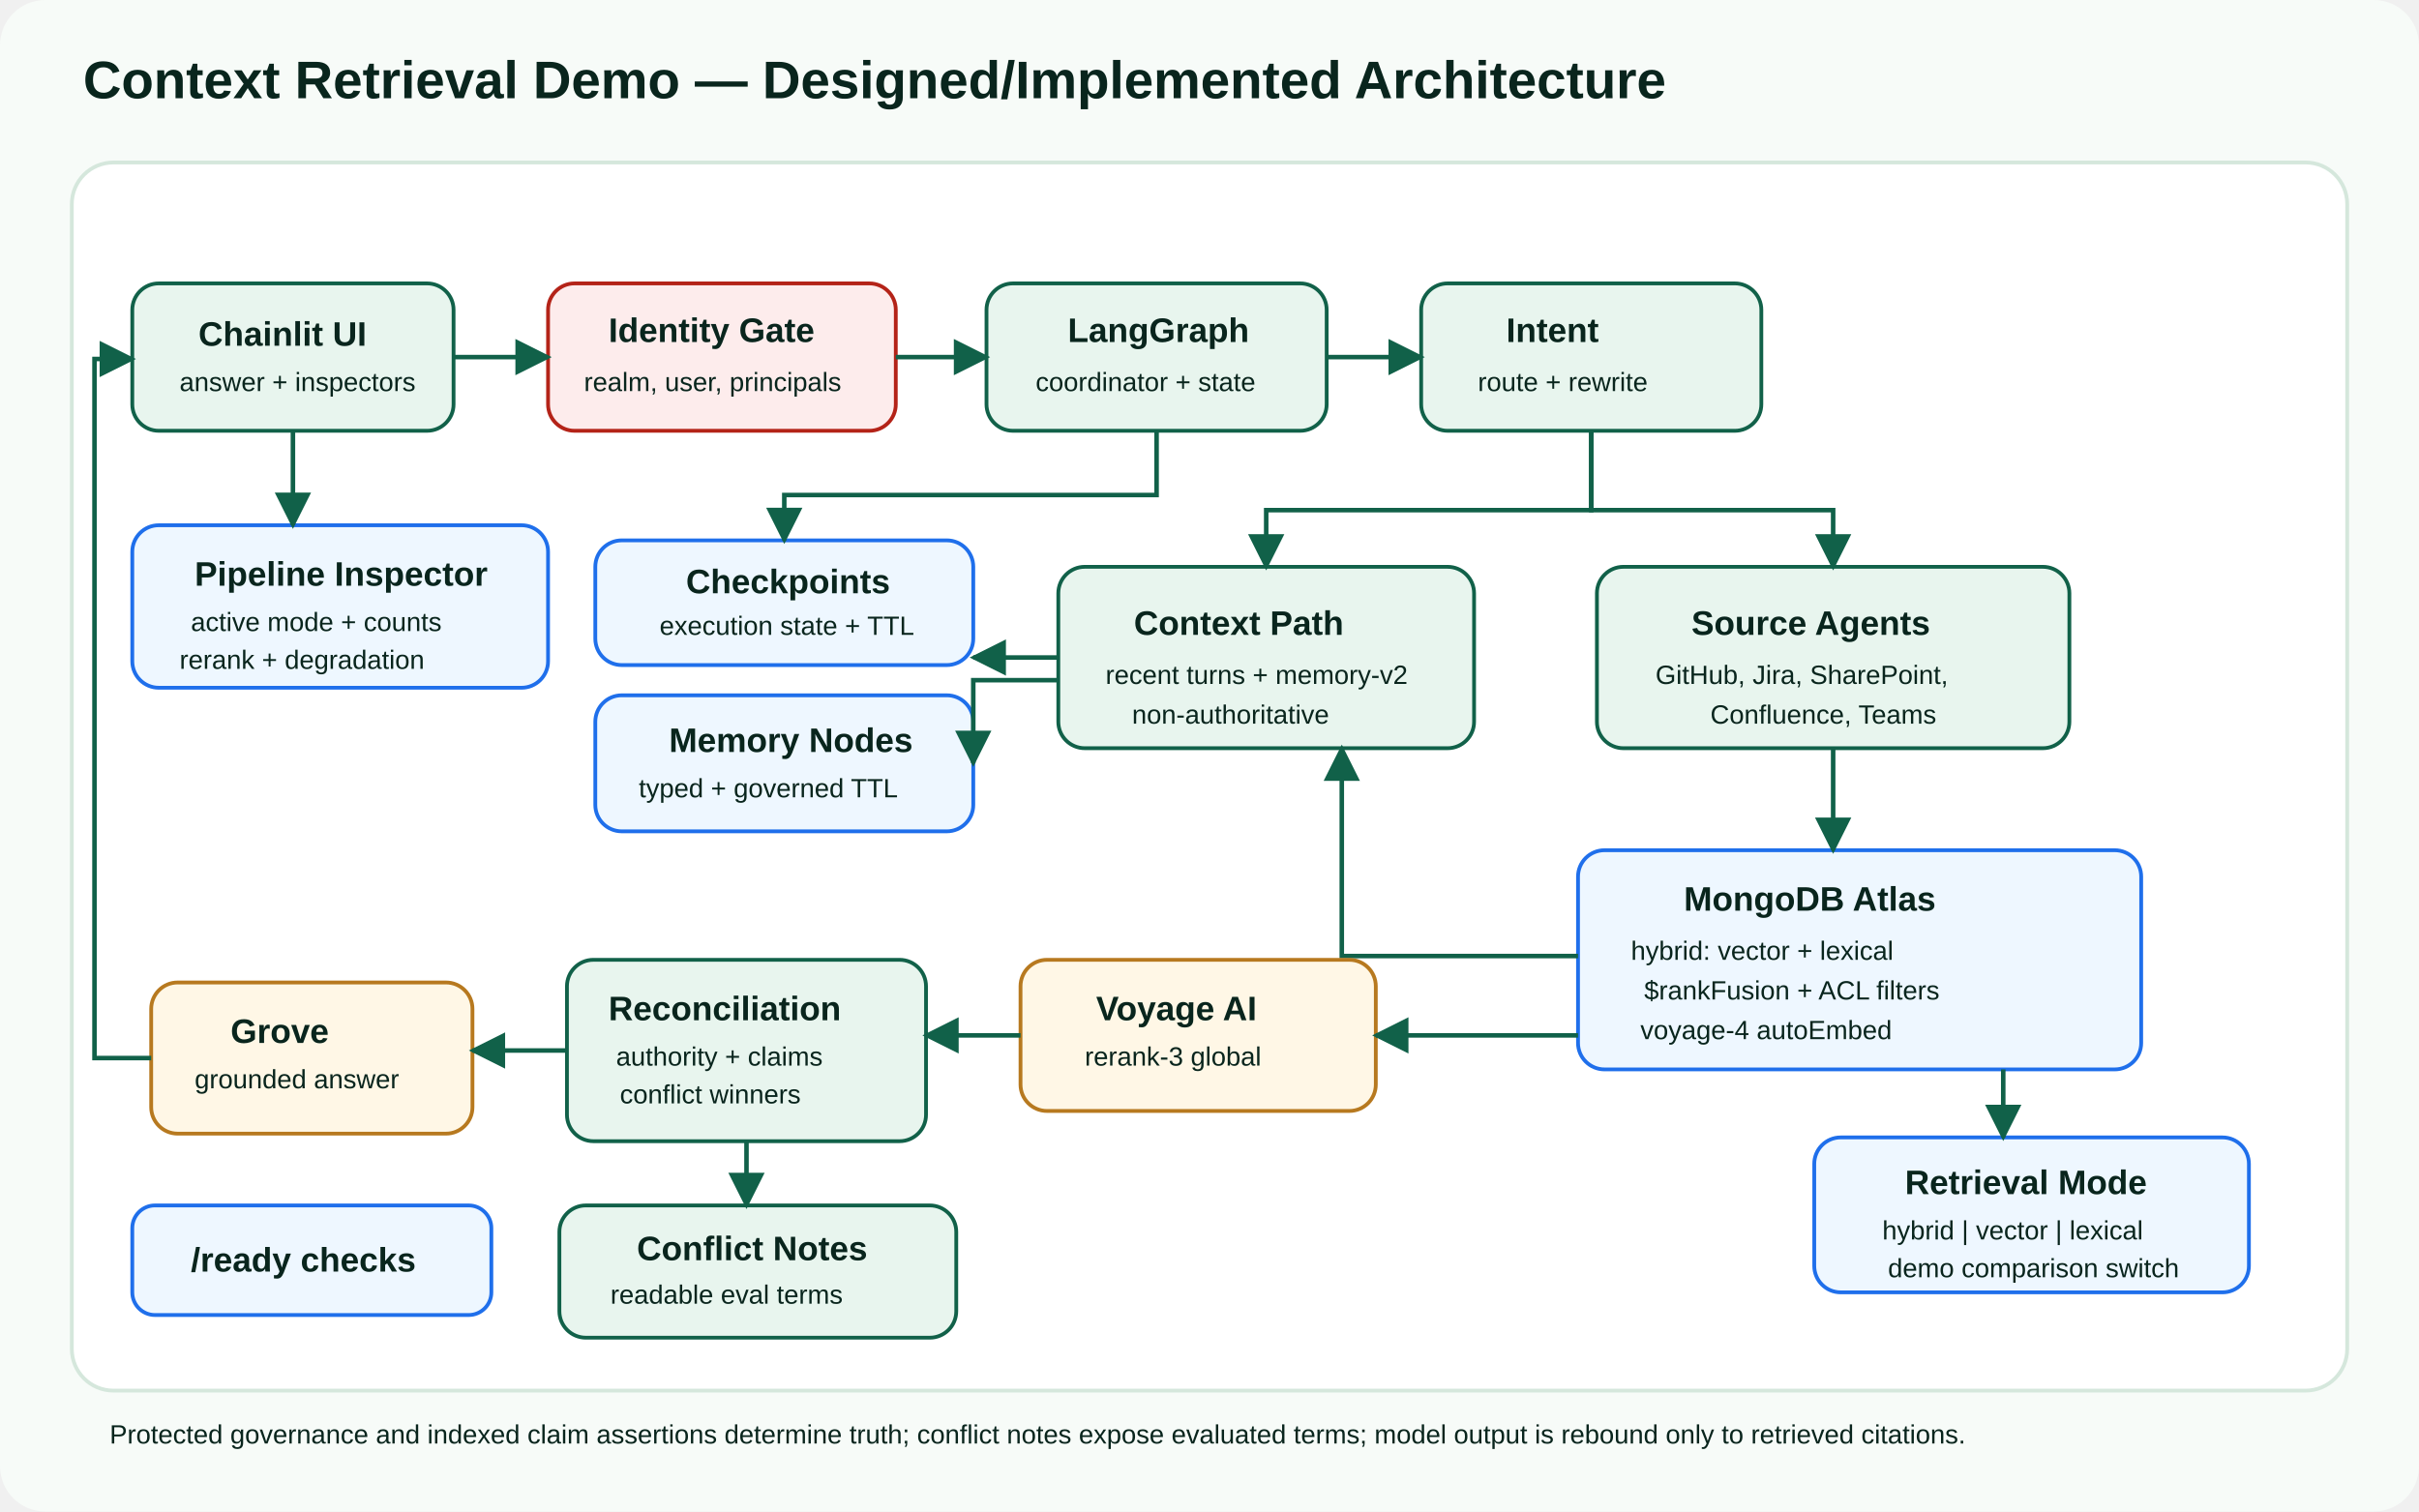
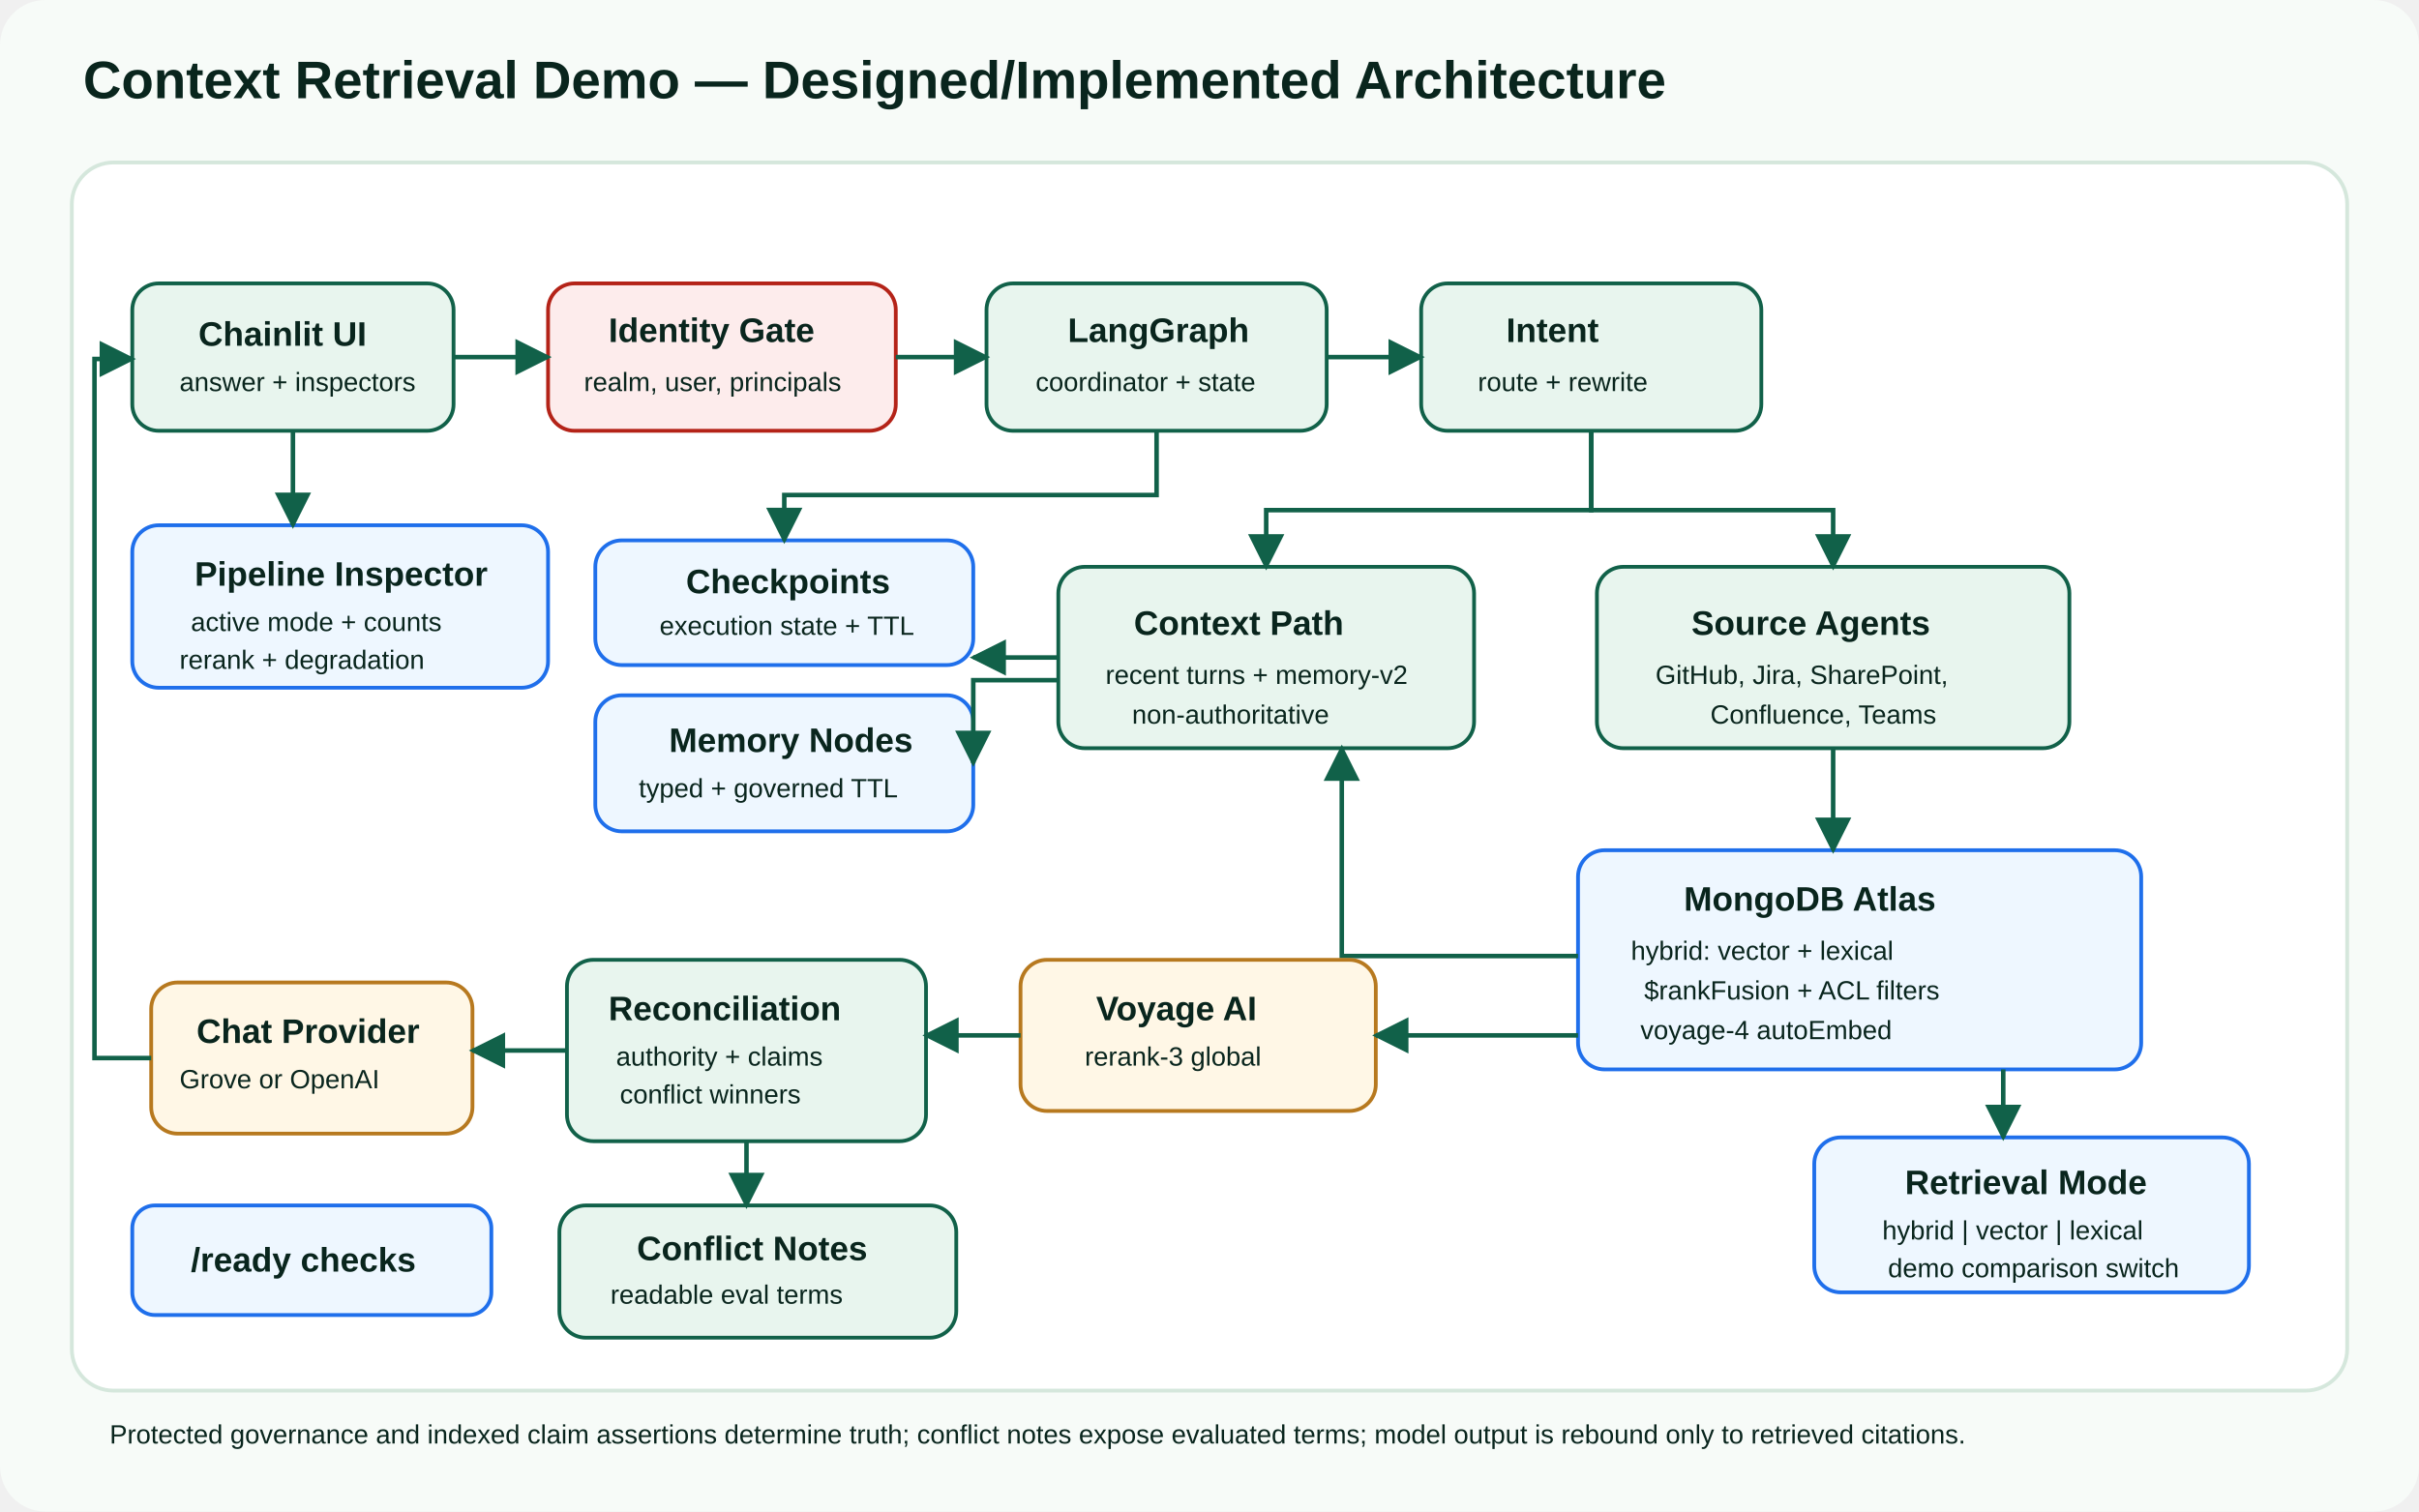
<svg xmlns="http://www.w3.org/2000/svg" width="1280" height="800" viewBox="0 0 1280 800" role="img" aria-labelledby="title desc">
  <defs>
    <marker id="arrow" viewBox="0 0 10 10" refX="9" refY="5" markerWidth="8" markerHeight="8" orient="auto-start-reverse">
      <path d="M 0 0 L 10 5 L 0 10 z" fill="#116149" />
    </marker>
    <style>
      .bg{fill:#f7fbf8}.panel{fill:#fff;stroke:#d5e7dc;stroke-width:2}.node{fill:#e8f5ee;stroke:#116149;stroke-width:2}.store{fill:#eef7ff;stroke:#1f6feb;stroke-width:2}.external{fill:#fff7e6;stroke:#b7791f;stroke-width:2}.guard{fill:#fdecec;stroke:#b42318;stroke-width:2}.text{font-family:Arial,Helvetica,sans-serif;fill:#09251d}.title{font-size:28px;font-weight:700}.label{font-size:18px;font-weight:700}.small{font-size:14px}.line{stroke:#116149;stroke-width:2.4;fill:none;marker-end:url(#arrow)}
    </style>
  </defs>
  <rect class="bg" width="1280" height="800" rx="24" />
  <text class="text title" x="44" y="52">Context Retrieval Demo — Designed/Implemented Architecture</text>
  <rect class="panel" x="38" y="86" width="1204" height="650" rx="22" />
  <rect class="node" x="70" y="150" width="170" height="78" rx="14" />
  <text class="text label" x="105" y="183">Chainlit UI</text>
  <text class="text small" x="95" y="207">answer + inspectors</text>
  <rect class="guard" x="290" y="150" width="184" height="78" rx="14" />
  <text class="text label" x="322" y="181">Identity Gate</text>
  <text class="text small" x="309" y="207">realm, user, principals</text>
  <rect class="node" x="522" y="150" width="180" height="78" rx="14" />
  <text class="text label" x="565" y="181">LangGraph</text>
  <text class="text small" x="548" y="207">coordinator + state</text>
  <rect class="node" x="752" y="150" width="180" height="78" rx="14" />
  <text class="text label" x="797" y="181">Intent</text>
  <text class="text small" x="782" y="207">route + rewrite</text>
  <path class="line" d="M240 189 H290" />
  <path class="line" d="M474 189 H522" />
  <path class="line" d="M702 189 H752" />
  <rect class="store" x="70" y="278" width="220" height="86" rx="14" />
  <text class="text label" x="103" y="310">Pipeline Inspector</text>
  <text class="text small" x="101" y="334">active mode + counts</text>
  <text class="text small" x="95" y="354">rerank + degradation</text>
  <path class="line" d="M155 228 V278" />
  <rect class="node" x="560" y="300" width="220" height="96" rx="14" />
  <text class="text label" x="600" y="336">Context Path</text>
  <text class="text small" x="585" y="362">recent turns + memory-v2</text>
  <text class="text small" x="599" y="383">non-authoritative</text>
  <rect class="node" x="845" y="300" width="250" height="96" rx="14" />
  <text class="text label" x="895" y="336">Source Agents</text>
  <text class="text small" x="876" y="362">GitHub, Jira, SharePoint,</text>
  <text class="text small" x="905" y="383">Confluence, Teams</text>
  <path class="line" d="M842 228 V270 H670 V300" />
  <path class="line" d="M842 228 V270 H970 V300" />
  <rect class="store" x="315" y="286" width="200" height="66" rx="14" />
  <text class="text label" x="363" y="314">Checkpoints</text>
  <text class="text small" x="349" y="336">execution state + TTL</text>
  <rect class="store" x="315" y="368" width="200" height="72" rx="14" />
  <text class="text label" x="354" y="398">Memory Nodes</text>
  <text class="text small" x="338" y="422">typed + governed TTL</text>
  <path class="line" d="M612 228 V262 H415 V286" />
  <path class="line" d="M560 348 H515" />
  <path class="line" d="M560 360 H515 V404" />
  <rect class="store" x="835" y="450" width="298" height="116" rx="14" />
  <text class="text label" x="891" y="482">MongoDB Atlas</text>
  <text class="text small" x="863" y="508">hybrid: vector + lexical</text>
  <text class="text small" x="870" y="529">$rankFusion + ACL filters</text>
  <text class="text small" x="868" y="550">voyage-4 autoEmbed</text>
  <rect class="store" x="960" y="602" width="230" height="82" rx="14" />
  <text class="text label" x="1008" y="632">Retrieval Mode</text>
  <text class="text small" x="996" y="656">hybrid | vector | lexical</text>
  <text class="text small" x="999" y="676">demo comparison switch</text>
  <path class="line" d="M970 396 V450" />
  <path class="line" d="M1060 566 V602" />
  <path class="line" d="M835 506 H710 V396" />
  <rect class="external" x="540" y="508" width="188" height="80" rx="14" />
  <text class="text label" x="580" y="540">Voyage AI</text>
  <text class="text small" x="574" y="564">rerank-3 global</text>
  <rect class="node" x="300" y="508" width="190" height="96" rx="14" />
  <text class="text label" x="322" y="540">Reconciliation</text>
  <text class="text small" x="326" y="564">authority + claims</text>
  <text class="text small" x="328" y="584">conflict winners</text>
  <rect class="node" x="296" y="638" width="210" height="70" rx="14" />
  <text class="text label" x="337" y="667">Conflict Notes</text>
  <text class="text small" x="323" y="690">readable eval terms</text>
  <rect class="external" x="80" y="520" width="170" height="80" rx="14" />
-   <text class="text label" x="122" y="552">Grove</text>
-   <text class="text small" x="103" y="576">grounded answer</text>
+   <text class="text label" x="104" y="552">Chat Provider</text>
+   <text class="text small" x="95" y="576">Grove or OpenAI</text>
  <path class="line" d="M835 548 H728" />
  <path class="line" d="M540 548 H490" />
  <path class="line" d="M395 604 V638" />
  <path class="line" d="M300 556 H250" />
  <path class="line" d="M80 560 H50 V190 H70" />
  <rect class="store" x="70" y="638" width="190" height="58" rx="12" />
  <text class="text label" x="101" y="673">/ready checks</text>
  <text class="text small" x="58" y="764">Protected governance and indexed claim assertions determine truth; conflict notes expose evaluated terms; model output is rebound only to retrieved citations.</text>
</svg>
